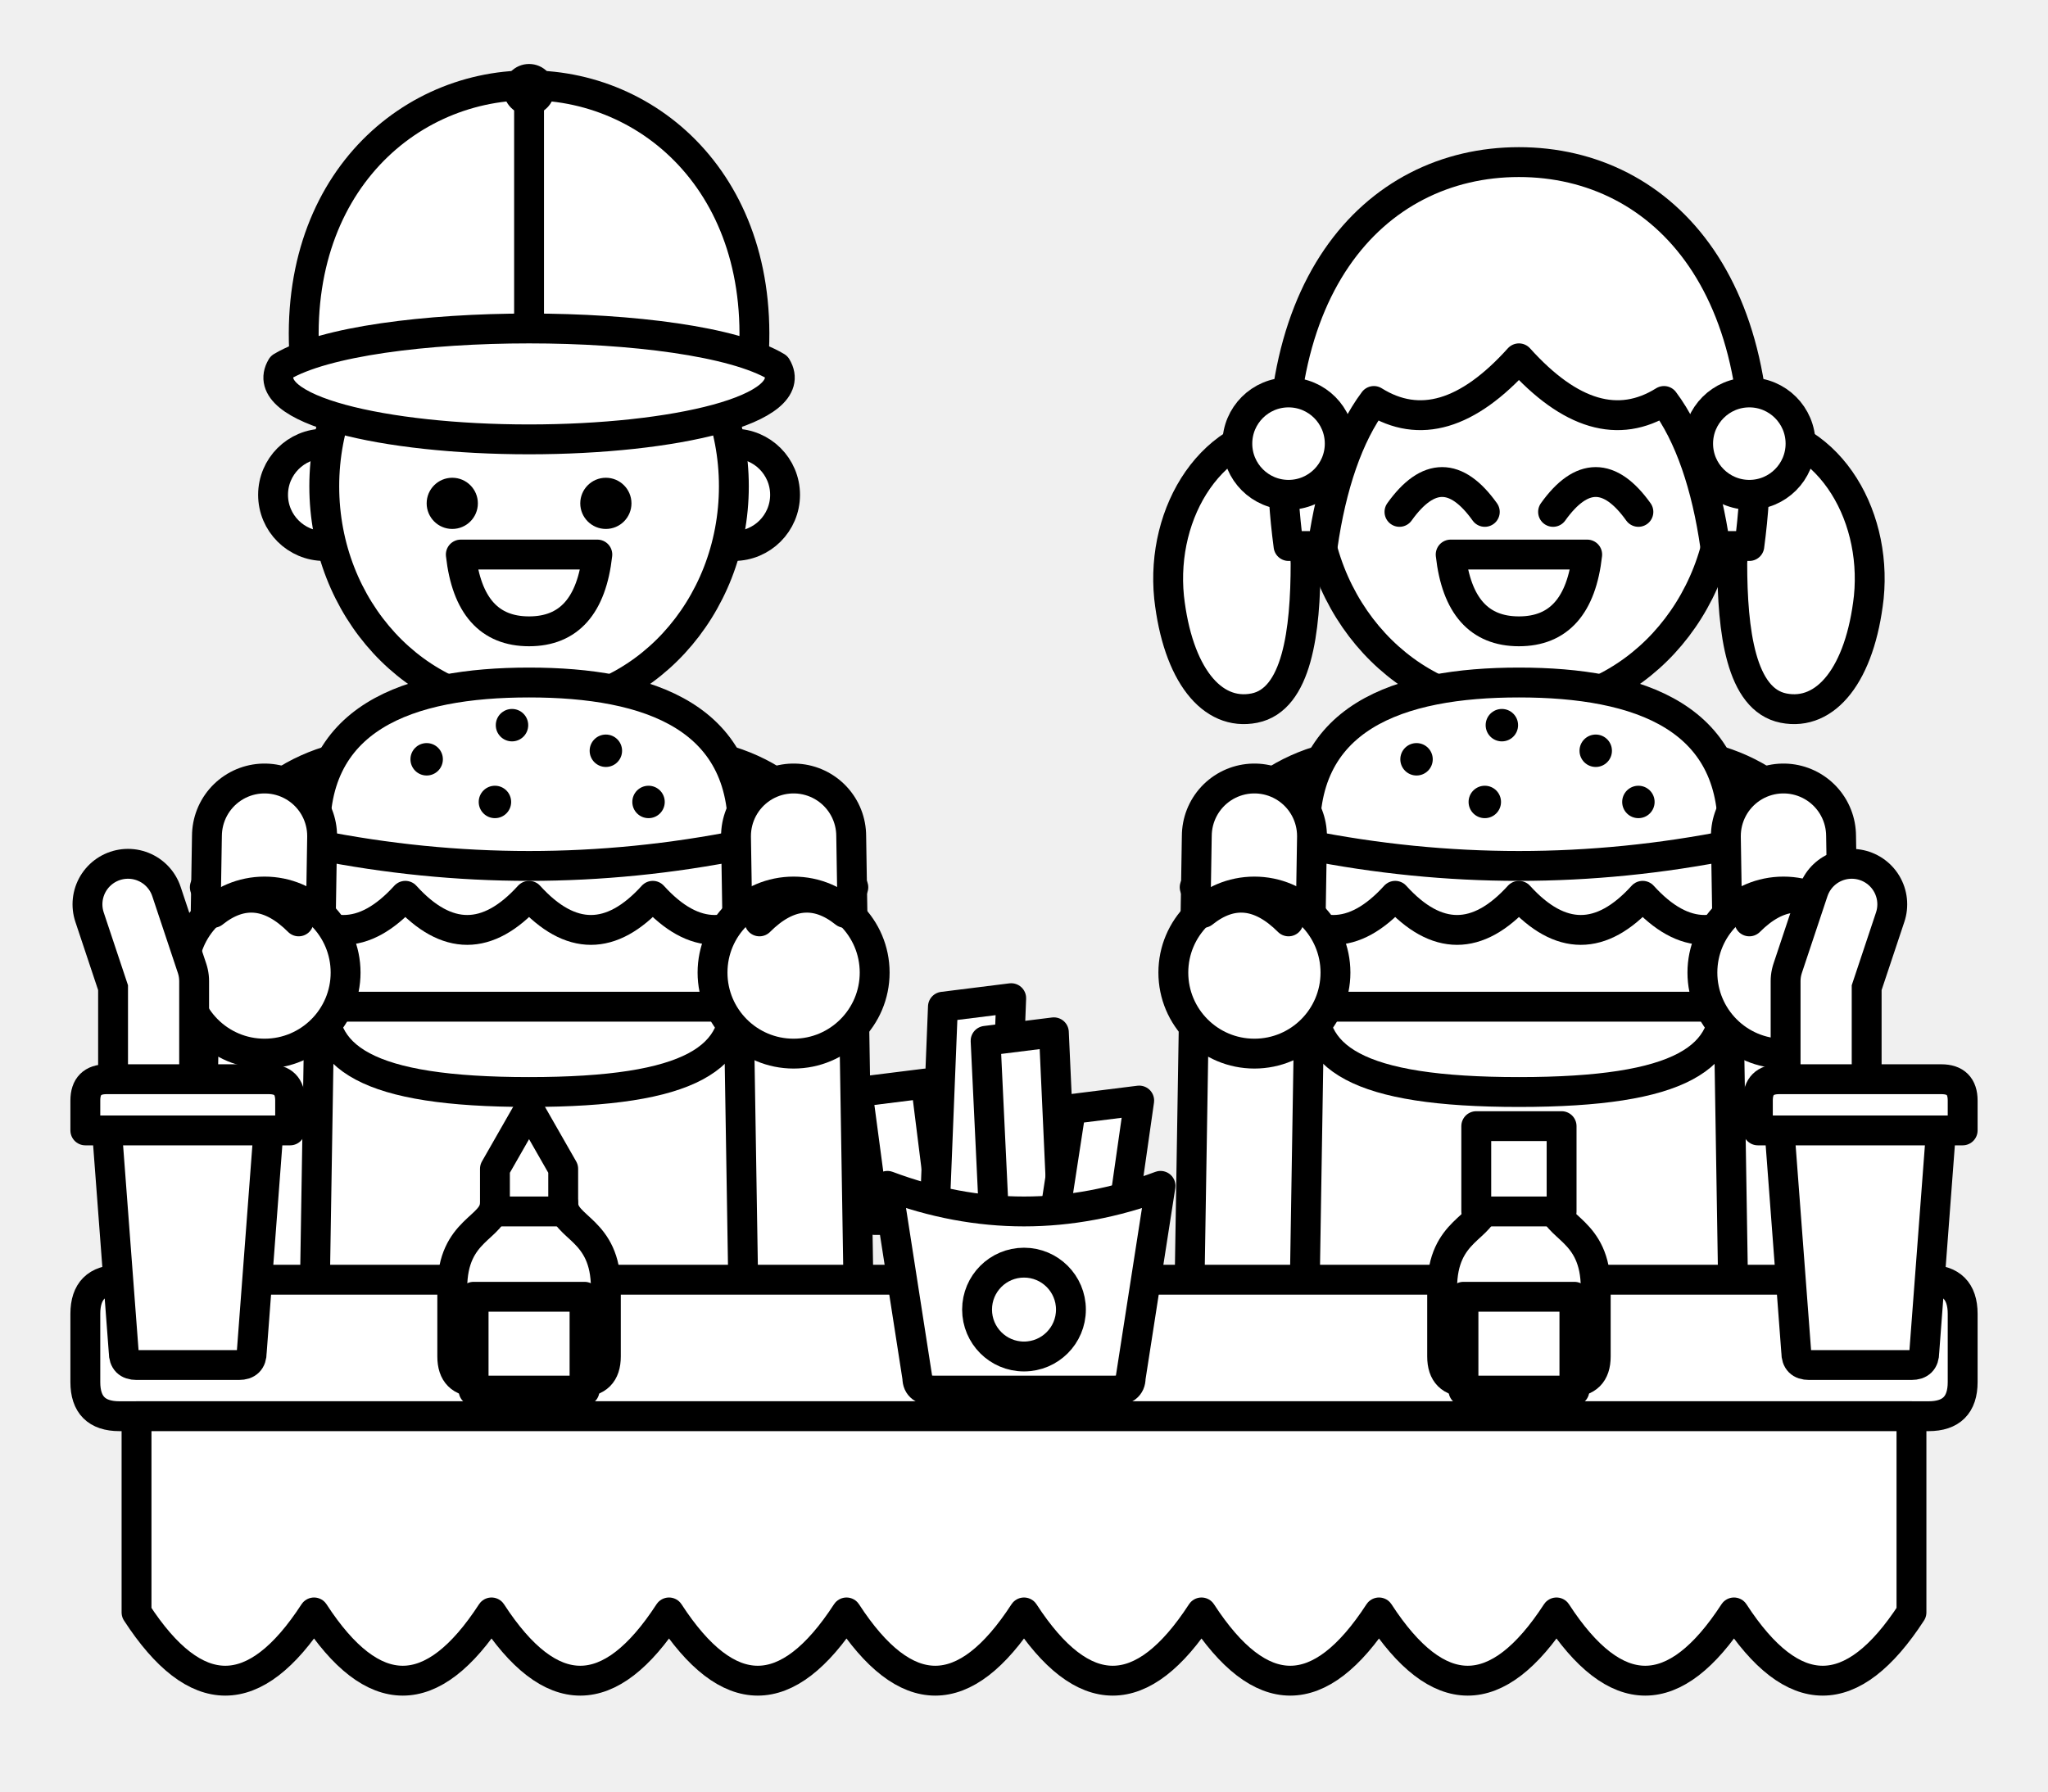
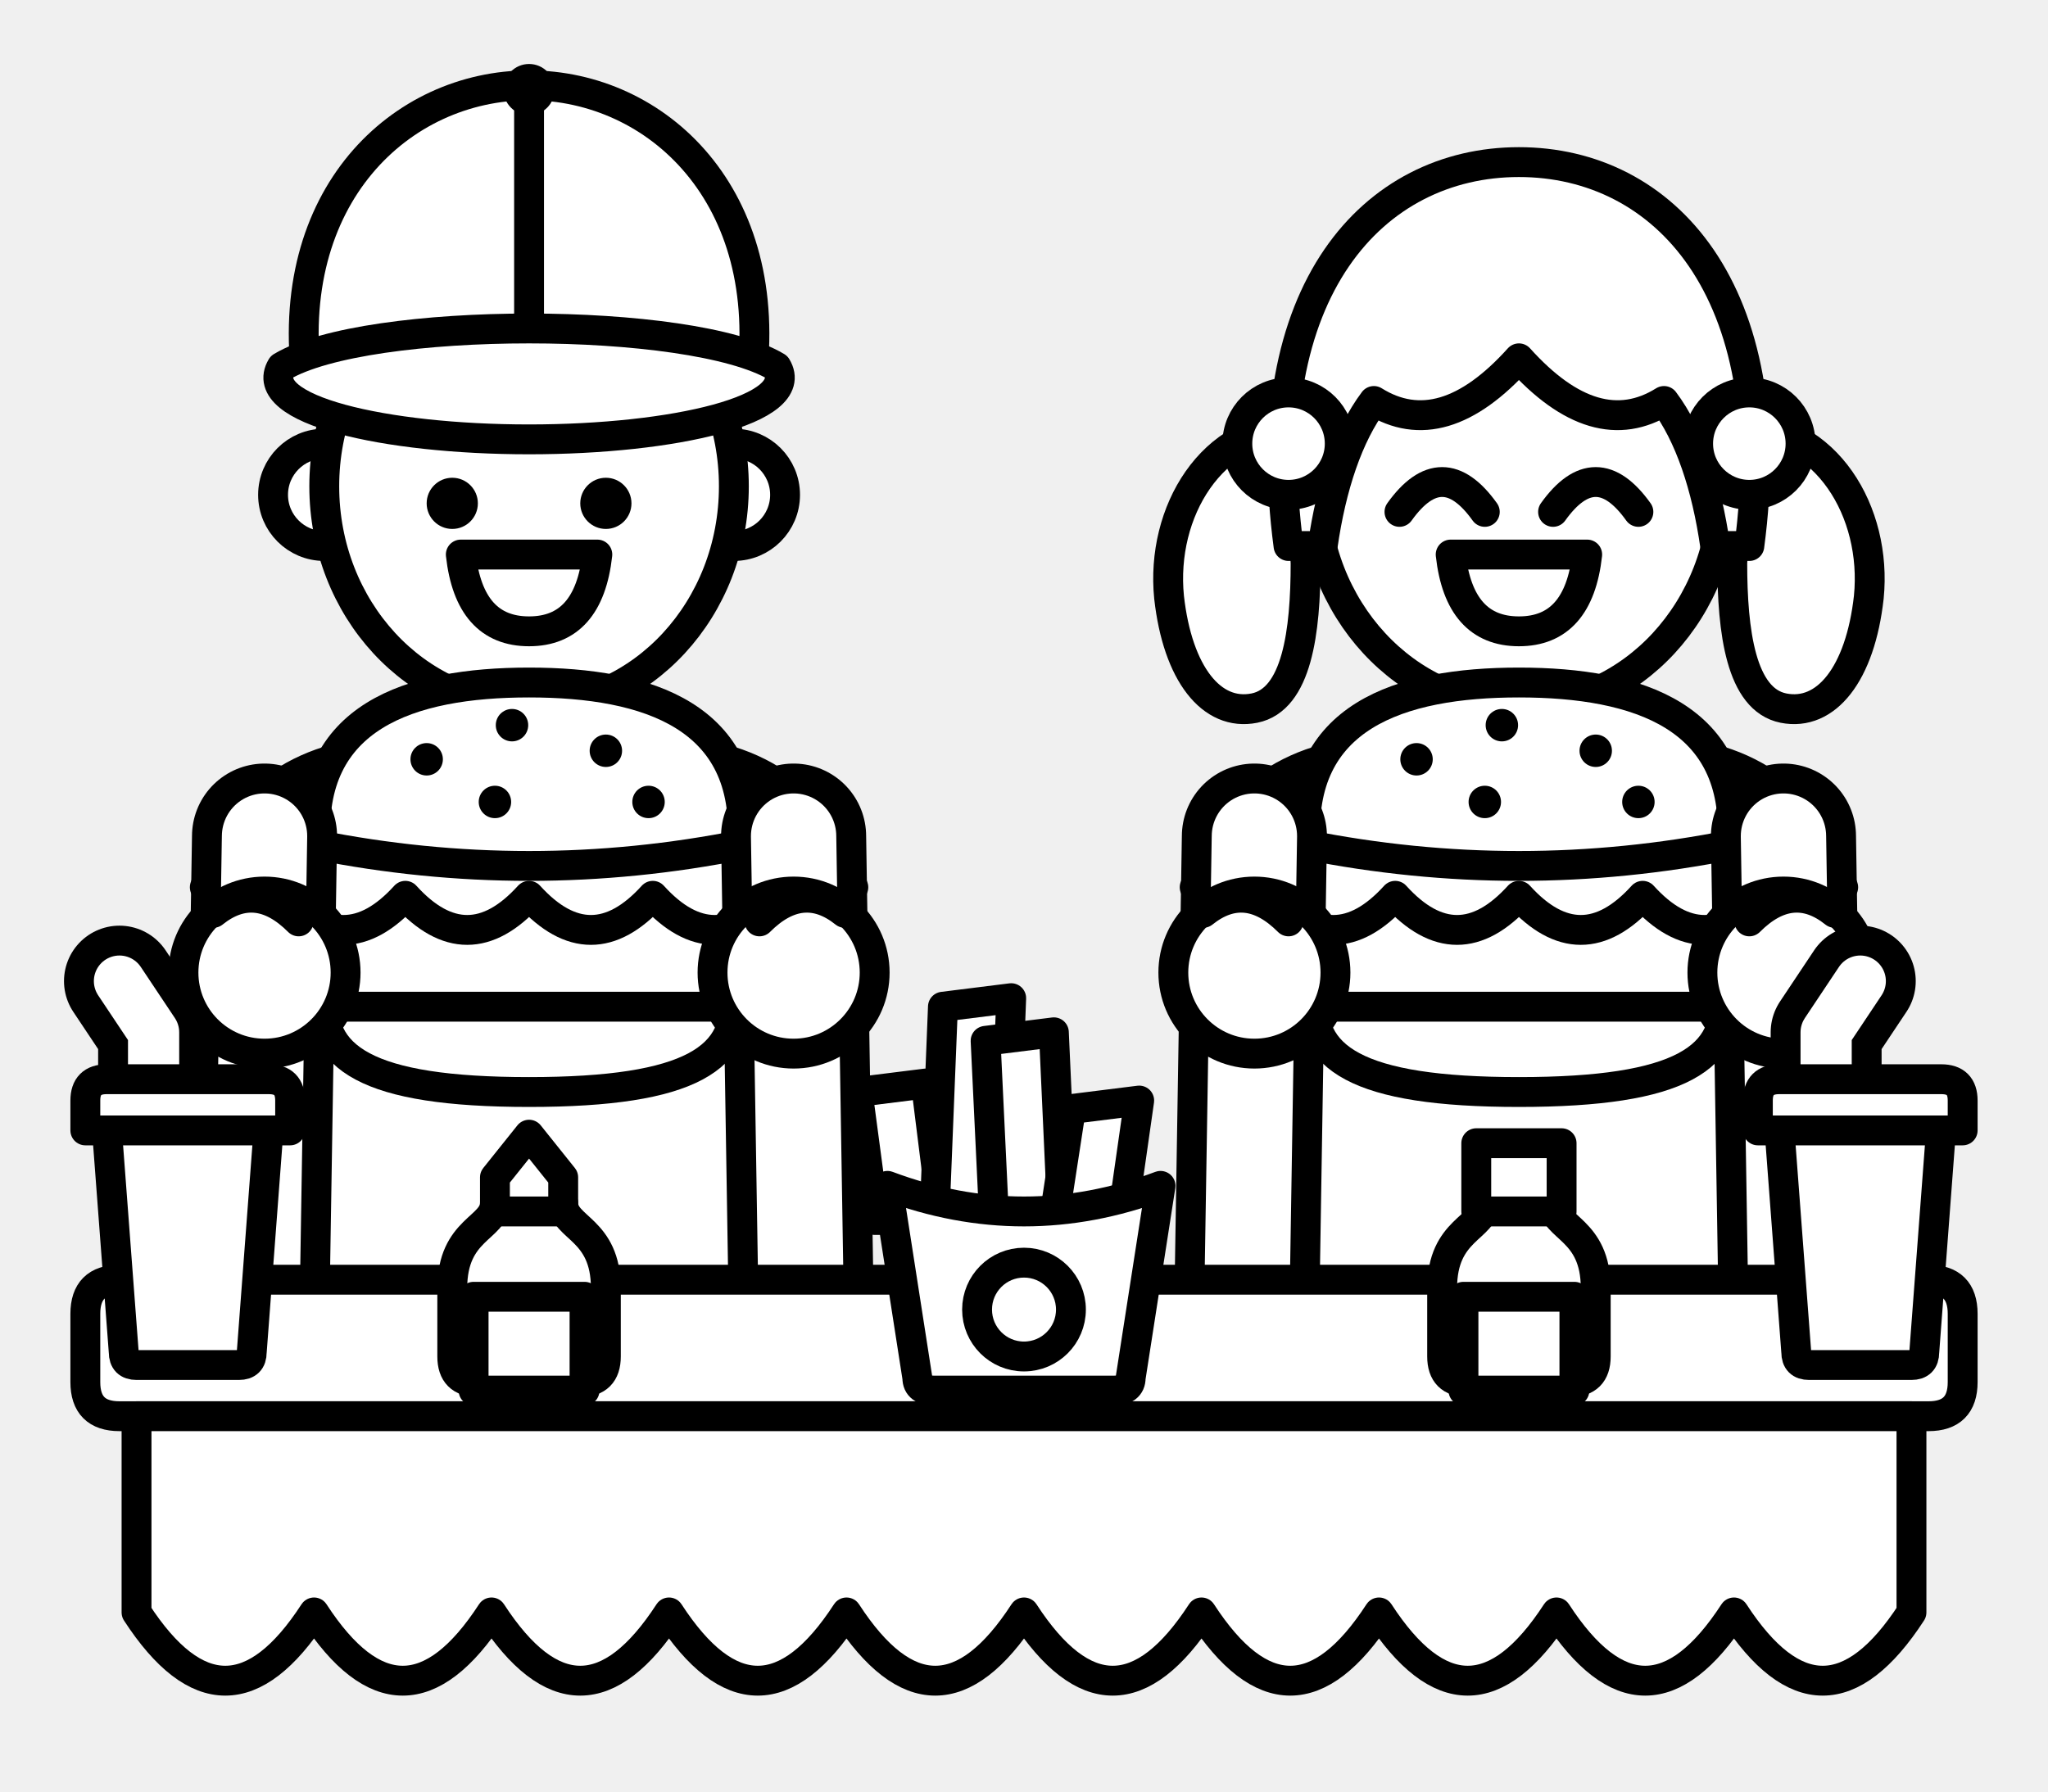
<svg xmlns="http://www.w3.org/2000/svg" viewBox="0 0 240 210" fill="#fff" stroke="#000" stroke-width="3.5" stroke-linecap="round" stroke-linejoin="round">
  <circle cx="38" cy="58" r="6" />
  <circle cx="86" cy="58" r="6" />
  <path d="M52,82 C42,84 36,90 36,98 L36,156 L88,156 L88,98 C88,90 82,84 72,82 Z" />
  <path d="M47,88 C36,88 28,93 24,104 Q35,111 46,104 Z" />
  <path d="M77,88 C88,88 96,93 100,104 Q89,111 78,104 Z" />
  <ellipse cx="62" cy="57" rx="24" ry="26" />
  <circle cx="53" cy="59" r="3" fill="#000" stroke="none" />
  <circle cx="71" cy="59" r="3" fill="#000" stroke="none" />
  <path d="M54,65 L70,65 Q69,74 62,74 Q55,74 54,65 Z" />
  <path d="M36,45 C33,23 47,10 62,10 C77,10 91,23 88,45 Z" />
  <path d="M62,11 L62,38" fill="none" />
  <circle cx="62" cy="10.5" r="3" fill="#000" stroke="none" />
  <path d="M33,43 C43,37 81,37 91,43 C94,48 79,51.5 62,51.5 C45,51.5 30,48 33,43 Z" />
  <path d="M38,116 L86,116 C87,124 81,128 62,128 C43,128 37,124 38,116 Z" />
  <path d="M35,106 Q35,104 37,104 L87,104 Q89,104 89,106 L89,115 Q89,118 86,118 L38,118 Q35,118 35,115 Z" />
  <path d="M33,96 L91,96 L91,105 Q83.75,113 76.5,105 Q69.25,113 62,105 Q54.75,113 47.5,105 Q40.25,113 33,105 Z" />
  <path d="M37,99 C36,84 48,80 62,80 C76,80 88,84 87,99 Q62,104 37,99 Z" />
  <circle cx="50" cy="89" r="1.9" fill="#000" stroke="none" />
  <circle cx="60" cy="85" r="1.9" fill="#000" stroke="none" />
  <circle cx="71" cy="88" r="1.9" fill="#000" stroke="none" />
  <circle cx="58" cy="94" r="1.9" fill="#000" stroke="none" />
  <circle cx="76" cy="94" r="1.9" fill="#000" stroke="none" />
  <path d="M31,98 L30,160" fill="none" stroke-width="17" />
  <path d="M31,98 L30,160" fill="none" stroke="#fff" stroke-width="10" />
  <path d="M93,98 L94,160" fill="none" stroke-width="17" />
  <path d="M93,98 L94,160" fill="none" stroke="#fff" stroke-width="10" />
  <circle cx="31" cy="114" r="9.5" />
  <path d="M35,108 Q30,103 25,107" fill="none" />
  <circle cx="93" cy="114" r="9.5" />
  <path d="M89,108 Q94,103 99,107" fill="none" />
  <path d="M168,82 C158,84 152,90 152,98 L152,156 L204,156 L204,98 C204,90 198,84 188,82 Z" />
  <path d="M163,88 C152,88 144,93 140,104 Q151,111 162,104 Z" />
  <path d="M193,88 C204,88 212,93 216,104 Q205,111 194,104 Z" />
  <path d="M152,50 C142,50 136,60 137,70 C138,79 142,84 147,83 C152,82 153,74 153,66 Z" />
  <path d="M204,50 C214,50 220,60 219,70 C218,79 214,84 209,83 C204,82 203,74 203,66 Z" />
  <ellipse cx="178" cy="57" rx="24" ry="26" />
  <path d="M164,60 Q169,53 174,60" fill="none" />
  <path d="M182,60 Q187,53 192,60" fill="none" />
  <path d="M170,65 L186,65 Q185,74 178,74 Q171,74 170,65 Z" />
  <path d="M151,64 C147,34 161,19 178,19 C195,19 209,34 205,64 L201,64 C200,57 198,51 195,47 Q187,52 178,42 Q169,52 161,47 C158,51 156,57 155,64 Z" />
  <circle cx="151" cy="52" r="6" />
  <circle cx="205" cy="52" r="6" />
  <path d="M154,116 L202,116 C203,124 197,128 178,128 C159,128 153,124 154,116 Z" />
  <path d="M151,106 Q151,104 153,104 L203,104 Q205,104 205,106 L205,115 Q205,118 202,118 L154,118 Q151,118 151,115 Z" />
  <path d="M149,96 L207,96 L207,105 Q199.75,113 192.5,105 Q185.25,113 178,105 Q170.75,113 163.5,105 Q156.25,113 149,105 Z" />
  <path d="M153,99 C152,84 164,80 178,80 C192,80 204,84 203,99 Q178,104 153,99 Z" />
  <circle cx="166" cy="89" r="1.9" fill="#000" stroke="none" />
  <circle cx="176" cy="85" r="1.9" fill="#000" stroke="none" />
  <circle cx="187" cy="88" r="1.9" fill="#000" stroke="none" />
  <circle cx="174" cy="94" r="1.9" fill="#000" stroke="none" />
  <circle cx="192" cy="94" r="1.9" fill="#000" stroke="none" />
  <path d="M147,98 L146,160" fill="none" stroke-width="17" />
  <path d="M147,98 L146,160" fill="none" stroke="#fff" stroke-width="10" />
  <path d="M209,98 L210,160" fill="none" stroke-width="17" />
  <path d="M209,98 L210,160" fill="none" stroke="#fff" stroke-width="10" />
  <circle cx="147" cy="114" r="9.5" />
  <path d="M151,108 Q146,103 141,107" fill="none" />
  <circle cx="209" cy="114" r="9.5" />
  <path d="M205,108 Q210,103 215,107" fill="none" />
  <path d="M 14,150 L 226,150 Q 230,150 230,154 L 230,162 Q 230,166 226,166 L 14,166 Q 10,166 10,162 L 10,154 Q 10,150 14,150 Z" />
  <path d="M 16,166 L 16,189 Q 26.4,205 36.8,189 Q 47.2,205 57.6,189 Q 68,205 78.4,189 Q 88.8,205 99.2,189 Q 109.6,205 120,189 Q 130.4,205 140.8,189 Q 151.2,205 161.6,189 Q 172,205 182.4,189 Q 192.8,205 203.2,189 Q 213.6,205 224,189 L 224,166 Z" />
-   <path d="M18,130 L18,115 L15,106" fill="none" stroke-width="13" />
-   <path d="M18,130 L18,115 L15,106" fill="none" stroke="#fff" stroke-width="6" />
+   <path d="M18,130 L18,121 L14,115" fill="none" stroke-width="13" />
+   <path d="M18,130 L18,121 L14,115" fill="none" stroke="#fff" stroke-width="6" />
  <path d="M12.5,132 L31.5,132 L29.5,158.5 Q29.5,160 28,160 L16,160 Q14.5,160 14.5,158.5 Z" />
  <path d="M10,129 Q10,126.5 12.5,126.5 L31.5,126.5 Q34,126.5 34,129 L34,132.5 L10,132.5 Z" />
-   <path d="M214,130 L214,115 L217,106" fill="none" stroke-width="13" />
-   <path d="M214,130 L214,115 L217,106" fill="none" stroke="#fff" stroke-width="6" />
+   <path d="M214,130 L214,121 L218,115" fill="none" stroke-width="13" />
+   <path d="M214,130 L214,121 L218,115" fill="none" stroke="#fff" stroke-width="6" />
  <path d="M208.5,132 L227.5,132 L225.5,158.5 Q225.5,160 224,160 L212,160 Q210.5,160 210.5,158.5 Z" />
  <path d="M206,129 Q206,126.5 208.5,126.5 L227.5,126.5 Q230,126.5 230,129 L230,132.5 L206,132.5 Z" />
  <path d="M53,159 L53,151 C53,144 58,144 58,141 L66,141 C66,144 71,144 71,151 L71,159 Q71,162 68,162 L56,162 Q53,162 53,159 Z" />
  <path d="M55.5,152 L68.5,152 L68.5,163 L55.5,163 Z" />
-   <path d="M58,142 L58,137 L62,130 L66,137 L66,142 Z" />
+   <path d="M58,142 L58,138 L62,133 L66,138 L66,142 Z" />
  <path d="M169,159 L169,151 C169,144 174,144 174,141 L182,141 C182,144 187,144 187,151 L187,159 Q187,162 184,162 L172,162 Q169,162 169,159 Z" />
  <path d="M171.5,152 L184.5,152 L184.5,163 L171.5,163 Z" />
-   <path d="M173,142 L173,132 L183,132 L183,142 Z" />
+   <path d="M173,142 L173,134 L183,134 L183,142 Z" />
  <path d="M102.5,143 L100.5,128 L108.5,127 L110.5,143 Z" />
  <path d="M109.5,143 L110.5,118 L118.5,117 L117.5,143 Z" />
  <path d="M116.5,143 L115.5,122 L123.5,121 L124.5,143 Z" />
  <path d="M123.5,143 L125.5,130 L133.5,129 L131.5,143 Z" />
  <path d="M104,139 Q120,145 136,139 L132.5,161.5 Q132.5,163 130.5,163 L109.5,163 Q107.5,163 107.5,161.5 Z" />
  <ellipse cx="120" cy="153.5" rx="5.5" ry="5.5" />
</svg>
